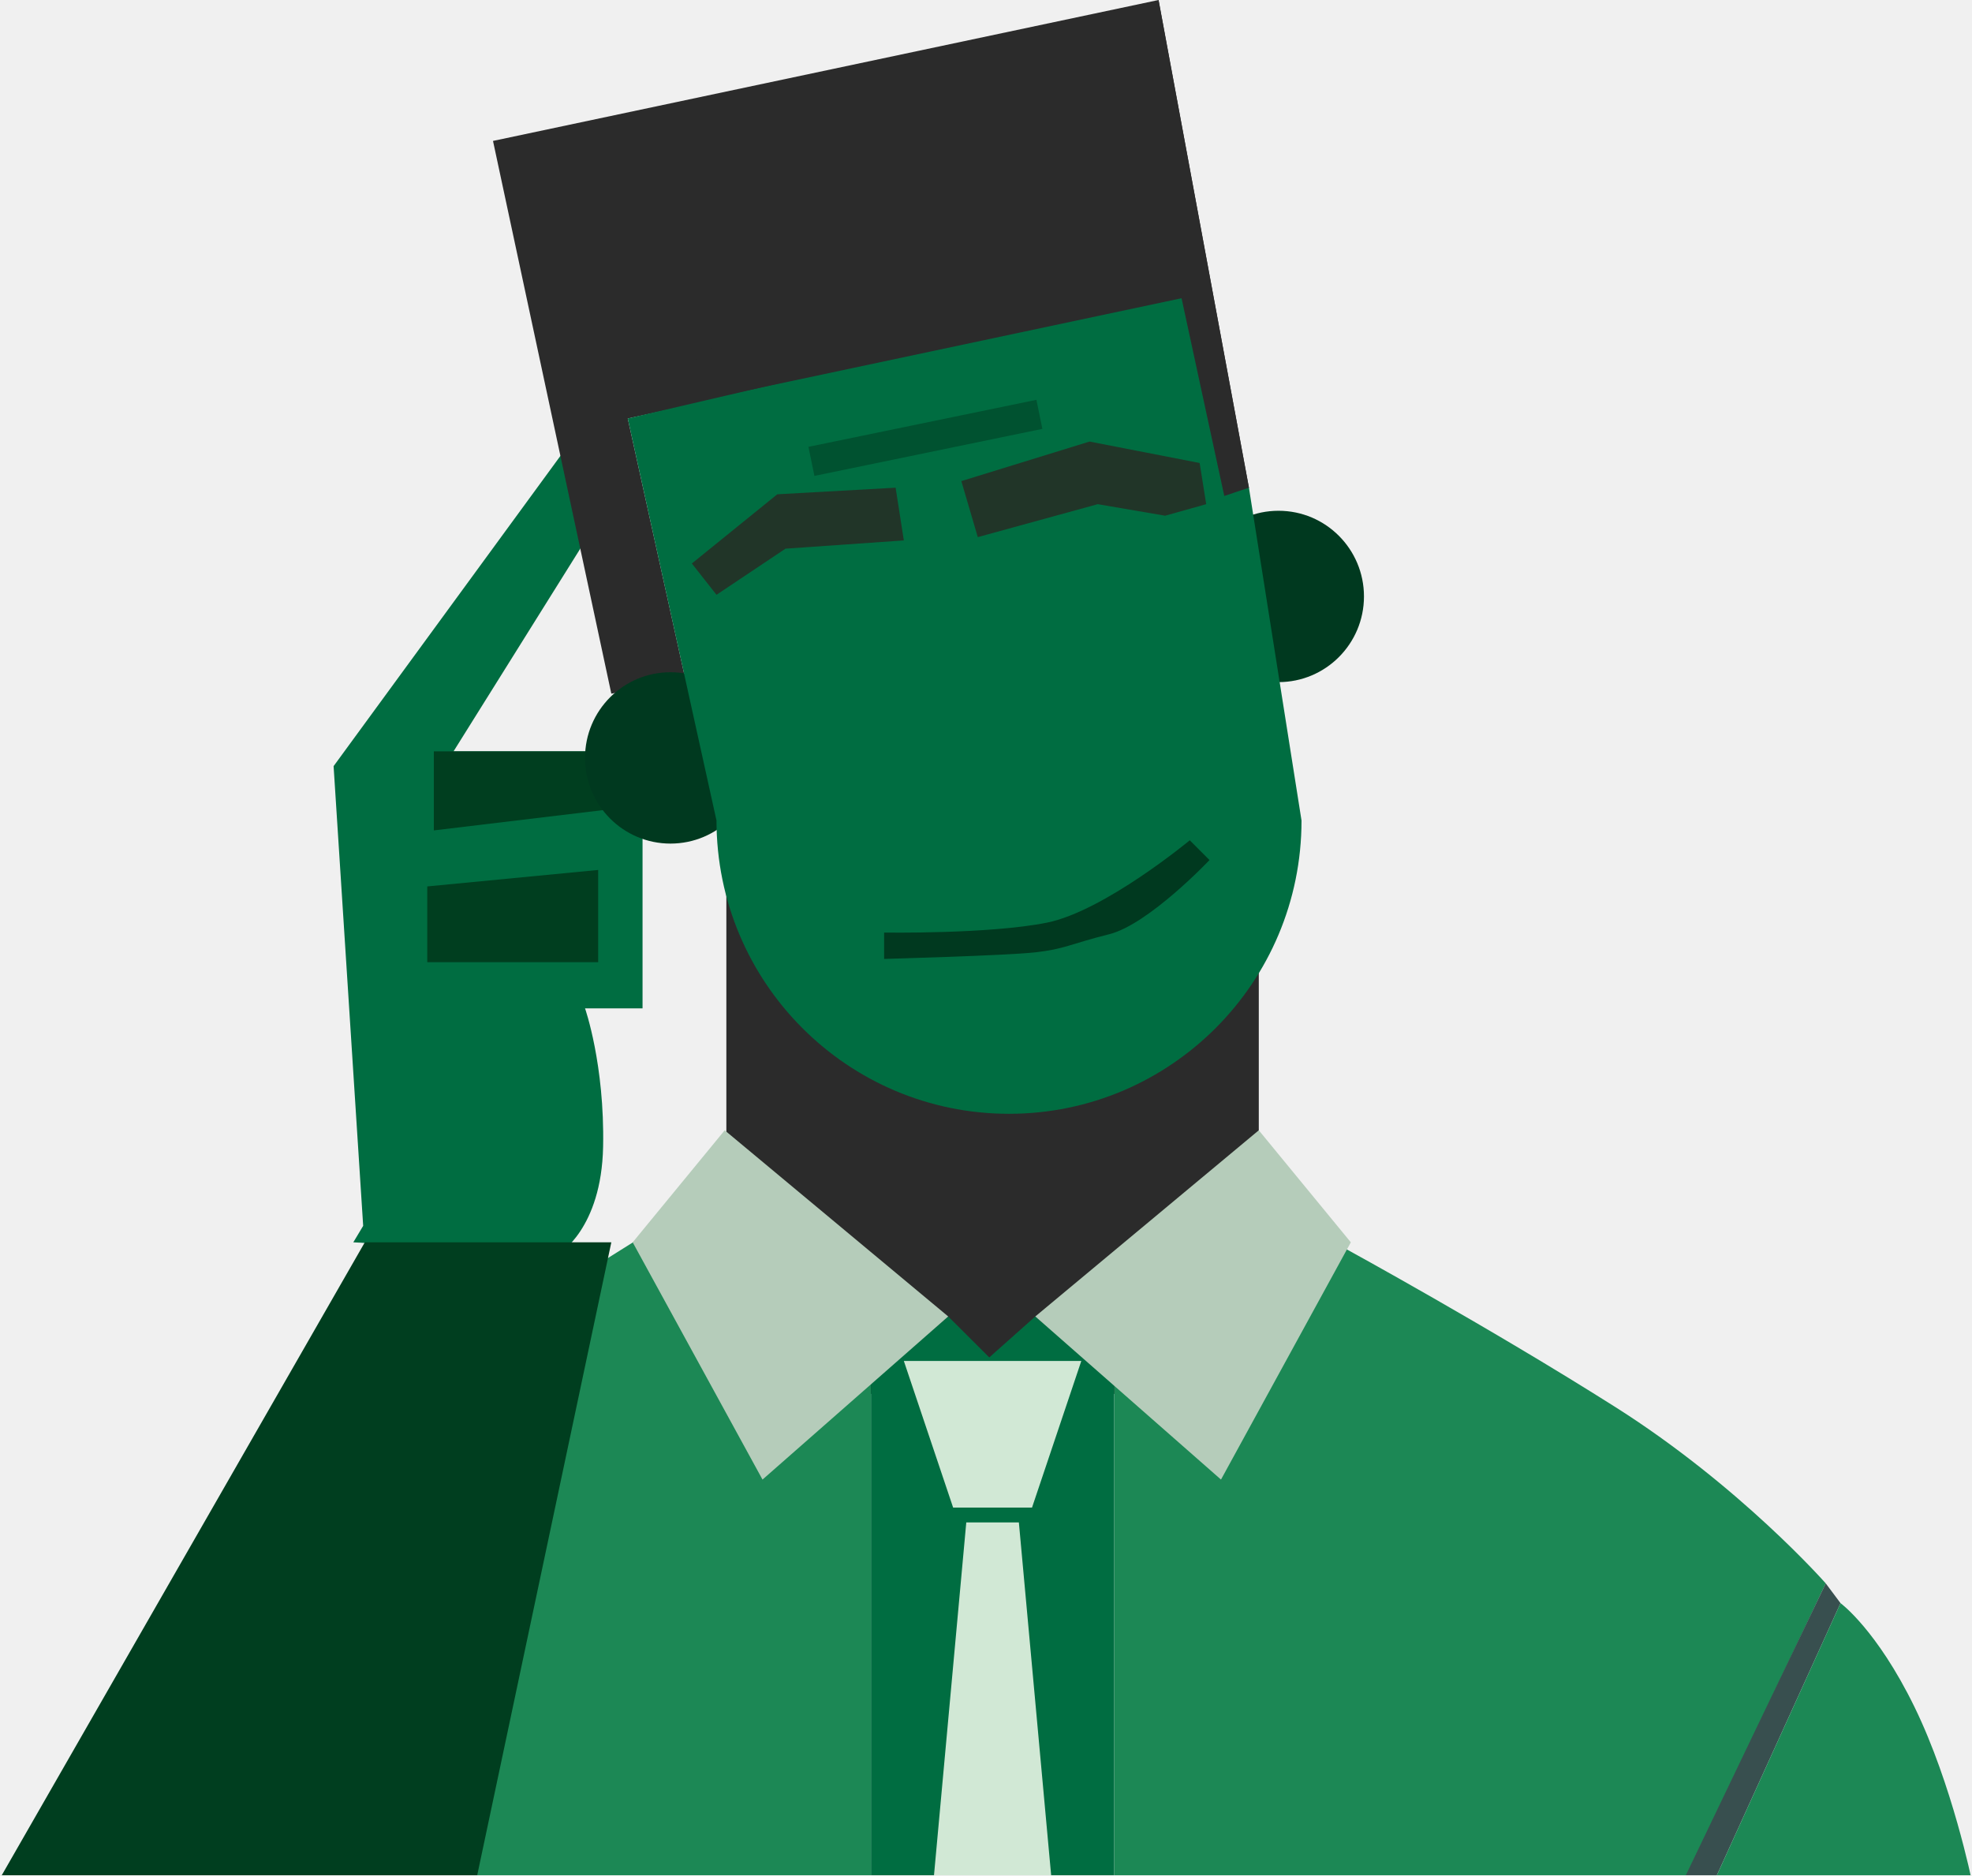
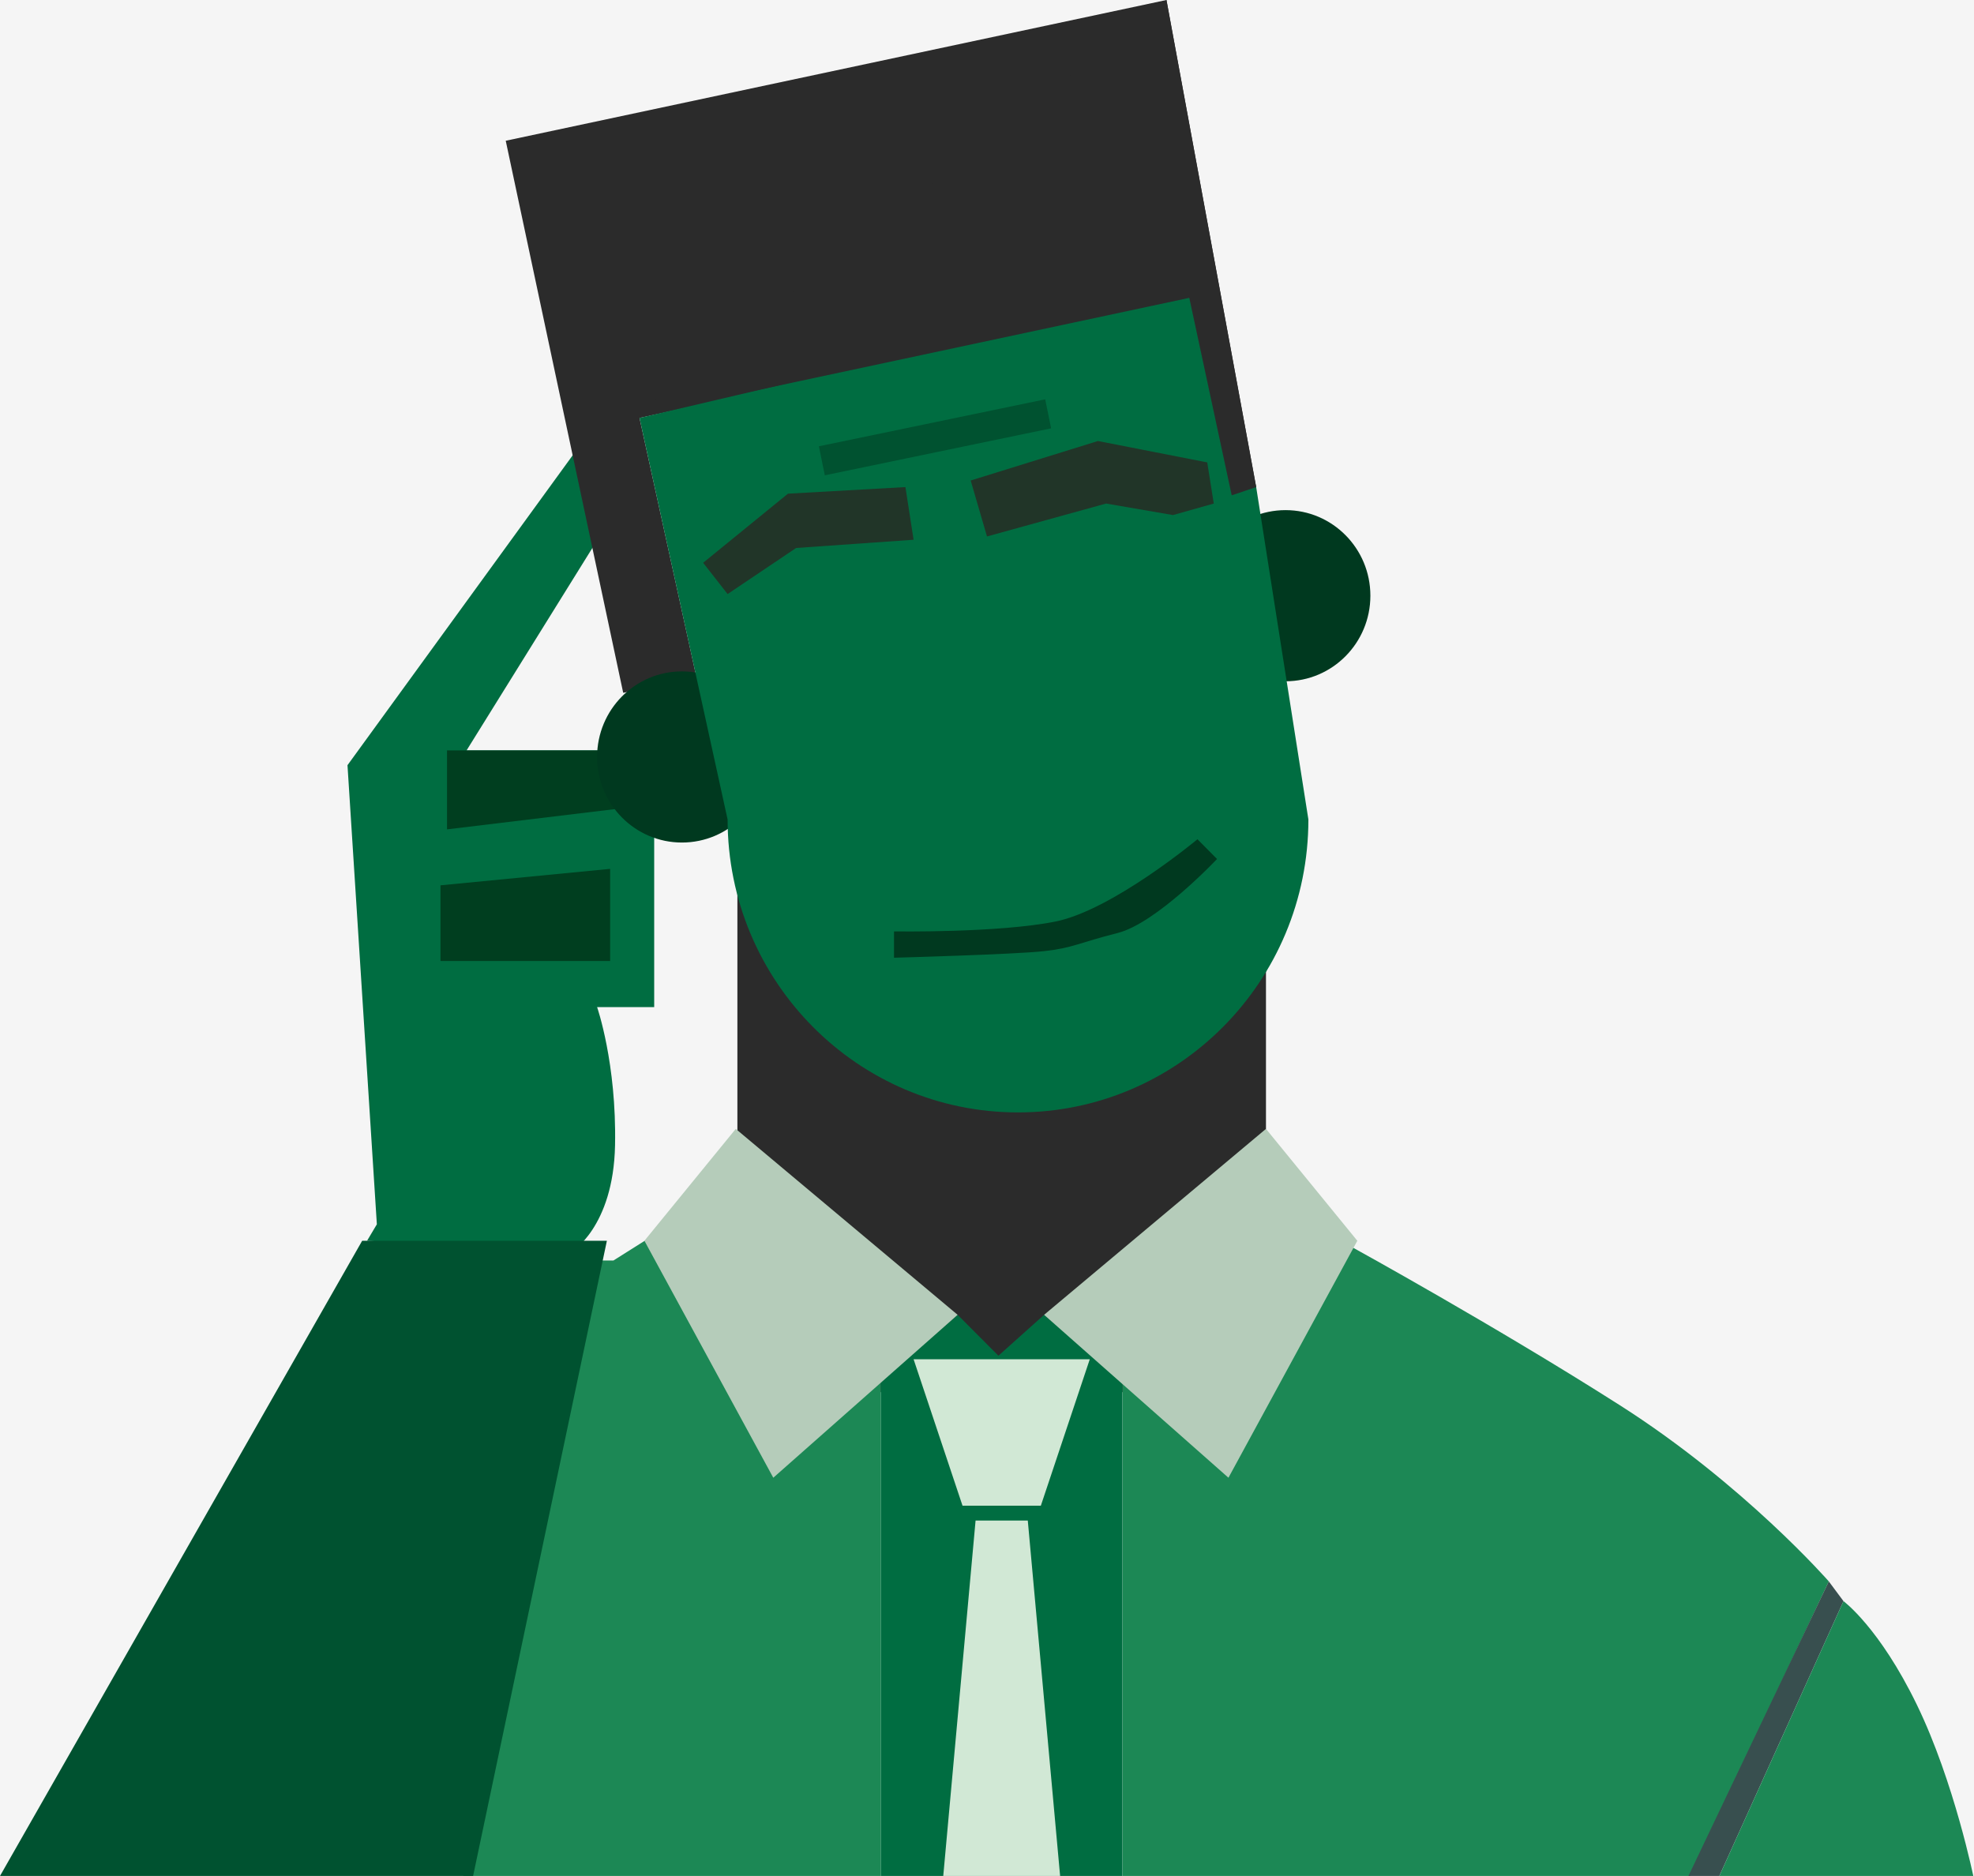
- <svg xmlns="http://www.w3.org/2000/svg" width="631" height="600" viewBox="0 0 631 600" fill="none">
-   <g clip-path="url(#clip0_3328_1083)">
-     <mask id="mask0_3328_1083" style="mask-type:luminance" maskUnits="userSpaceOnUse" x="0" y="0" width="631" height="602">
-       <path d="M631 0H0V602H631V0Z" fill="white" />
-     </mask>
-     <g mask="url(#mask0_3328_1083)">
-       <path d="M180.361 144.437L189.3 169.74L145.13 240.377H205.601V322.612H187.197C187.197 322.612 193.507 340.535 192.981 366.892C192.455 393.249 178.783 401.156 178.783 401.156L113.054 397.466L116.209 392.195L106.744 245.121L180.361 144.437Z" fill="#006D41" />
-       <path d="M232.418 190.826H402.788V445.964H232.418V190.826Z" fill="#2B2B2B" />
-       <path d="M144.078 403.792H192.455L205.075 395.885L278.692 403.792V601.999H144.078V403.792Z" fill="#1C8855" />
-       <path d="M138.82 240.377H200.343V258.3L138.82 265.68V240.377Z" fill="#003E1F" />
-       <path d="M136.717 283.603L191.403 278.332V307.852H136.717V283.603Z" fill="#003E1F" />
-       <path d="M116.735 397.468H195.61L152.492 600.946H0L116.735 397.468Z" fill="#003E1F" />
-       <path d="M278.692 442.274L303.406 421.188L316.552 434.288L331.275 421.188L356.515 442.274V600.945H278.692V442.274Z" fill="#006D41" />
-       <path d="M356.515 422.77L430.658 399.575C430.658 399.575 476.931 424.878 516.894 450.181C556.858 475.484 584.201 506.586 584.201 506.586L539.505 600.945H356.515V422.77Z" fill="#1C8855" />
-       <path d="M231.892 361.622L303.406 421.188L243.987 473.376L202.446 397.467L231.892 361.622Z" fill="#B5CCBA" />
-       <path d="M402.788 361.622L331.275 421.188L390.694 473.376L432.235 397.467L402.788 361.622Z" fill="#B5CCBA" />
-       <path d="M157.75 45.088L370.712 0L399.633 156.035L391.746 158.671L378.074 95.413L200.868 133.895L219.272 217.184L195.611 221.928L157.75 45.088Z" fill="#2B2B2B" />
-       <path d="M241.883 242.487C241.883 257.625 229.641 269.898 214.54 269.898C199.439 269.898 187.197 257.625 187.197 242.487C187.197 227.347 199.439 215.075 214.54 215.075C229.641 215.075 241.883 227.347 241.883 242.487Z" fill="#00391F" />
-       <path d="M436.442 190.827C436.442 205.965 424.199 218.238 409.098 218.238C393.997 218.238 381.755 205.965 381.755 190.827C381.755 175.687 393.997 163.415 409.098 163.415C424.199 163.415 436.442 175.687 436.442 190.827Z" fill="#00391F" />
-       <path d="M416.46 262.517C416.46 314.34 374.554 356.349 322.862 356.349C271.169 356.349 229.263 314.34 229.263 262.517L200.868 133.895L379.652 92.249L399.633 156.035L416.46 262.517Z" fill="#006D41" />
-       <path d="M199.291 133.368L370.713 0L399.633 156.035L391.746 158.671L378.074 95.413L199.291 133.368Z" fill="#2B2B2B" />
-       <path d="M289.208 435.422H345.998L330.223 482.338H304.983L289.208 435.422Z" fill="#D1E8D5" />
-       <path d="M336.533 601.999H298.673L309.19 487.081H326.017L336.533 601.999Z" fill="#D1E8D5" />
-       <path d="M584.201 506.585L588.933 512.911L548.444 601.999H538.453L584.201 506.585Z" fill="#384F4F" />
-       <path d="M588.933 512.911C588.933 512.911 600.502 521.345 612.596 546.121C624.69 570.897 631 601.999 631 601.999H548.444L588.933 512.911Z" fill="#1C8855" />
-       <path d="M282.898 298.363C282.898 298.363 316.552 298.891 334.956 295.201C353.36 291.511 380.703 268.843 380.703 268.843L387.013 275.169C387.013 275.169 367.558 295.728 354.938 298.891C342.318 302.053 340.74 303.635 331.275 304.689C321.81 305.743 282.898 306.798 282.898 306.798V298.363Z" fill="#00391F" />
-       <path d="M307.612 153.925L348.627 141.274L383.858 148.127L385.962 161.305L372.816 164.995L351.257 161.305L312.871 171.848L307.612 153.925Z" fill="#213528" />
-       <path d="M258.686 142.964L331.631 127.919L333.539 137.213L260.594 152.259L258.686 142.964Z" fill="#005230" />
-       <path d="M248.719 158.143L286.579 156.034L289.208 172.903L251.348 175.539L229.263 190.299L221.376 180.283L248.719 158.143Z" fill="#213528" />
-     </g>
+ <svg xmlns="http://www.w3.org/2000/svg" width="786" height="747" viewBox="0 0 786 747" fill="none">
+   <g clip-path="url(#clip0_3330_1117)">
+     <path d="M786 0H0V747H786V0Z" fill="#F5F5F5" />
+     <path d="M229.304 179.541L240.347 210.994L185.782 298.799H260.484V401.02H237.749C237.749 401.02 245.544 423.299 244.894 456.062C244.245 488.825 227.355 498.654 227.355 498.654L146.157 494.067L150.055 487.515L138.362 304.696L229.304 179.541Z" fill="#006D41" />
+     <path d="M293.613 237.204H504.079V554.351H293.613V237.204Z" fill="#2B2B2B" />
+     <path d="M184.483 501.931H244.245L259.835 492.102L350.777 501.931V748.31H184.483V501.931Z" fill="#1C8855" />
+     <path d="M177.987 298.799H253.988V321.078L177.987 330.251V298.799Z" fill="#003E1F" />
+     <path d="M175.388 352.53L242.945 345.978V382.672H175.388V352.53Z" fill="#003E1F" />
+     <path d="M144.208 494.068H241.646L188.38 747H0L144.208 494.068Z" fill="#005230" />
+     <path d="M350.777 549.764L381.307 523.554L397.547 539.837L415.736 523.554L446.916 549.764V746.998H350.777V549.764Z" fill="#006D41" />
+     <path d="M446.916 525.52L538.507 496.688C538.507 496.688 595.671 528.141 645.04 559.593C694.408 591.046 728.187 629.706 728.187 629.706L672.972 746.999H446.916V525.52Z" fill="#1C8855" />
+     <path d="M292.964 449.511L381.307 523.554L307.904 588.427L256.587 494.069L292.964 449.511Z" fill="#B5CCBA" />
+     <path d="M504.079 449.511L415.736 523.554L489.139 588.427L540.456 494.069L504.079 449.511Z" fill="#B5CCBA" />
+     <path d="M201.372 56.046L464.455 0L500.182 193.958L490.438 197.234L473.549 118.603L254.638 166.437L277.374 269.968L248.143 275.866L201.372 56.046Z" fill="#2B2B2B" />
+     <path d="M305.306 301.421C305.306 320.239 290.182 335.495 271.527 335.495C252.872 335.495 237.749 320.239 237.749 301.421C237.749 282.602 252.872 267.347 271.527 267.347C290.182 267.347 305.306 282.602 305.306 301.421Z" fill="#00391F" />
+     <path d="M545.653 237.205C545.653 256.023 530.529 271.279 511.874 271.279C493.22 271.279 478.096 256.023 478.096 237.205C478.096 218.386 493.22 203.131 511.874 203.131C530.529 203.131 545.653 218.386 545.653 237.205Z" fill="#00391F" />
+     <path d="M520.969 326.32C520.969 390.737 469.2 442.956 405.342 442.956C341.484 442.956 289.716 390.737 289.716 326.32L254.638 166.437L475.497 114.67L500.182 193.958L520.969 326.32Z" fill="#006D41" />
+     <path d="M252.689 165.782L464.455 0L500.182 193.958L490.438 197.234L473.549 118.603L252.689 165.782Z" fill="#2B2B2B" />
+     <path d="M363.769 541.248H433.924L414.436 599.566H383.256L363.769 541.248Z" fill="#D1E8D5" />
+     <path d="M422.231 748.309H375.461L388.453 605.462H409.24L422.231 748.309Z" fill="#D1E8D5" />
+     <path d="M728.187 629.707L734.033 637.57L684.015 748.309H671.673L728.187 629.707Z" fill="#384F4F" />
+     <path d="M734.033 637.57C734.033 637.57 748.324 648.054 763.264 678.851C778.205 709.649 786 748.309 786 748.309H684.015L734.033 637.57Z" fill="#1C8855" />
+     <path d="M355.974 370.878C355.974 370.878 397.547 371.533 420.283 366.946C443.018 362.359 476.797 334.183 476.797 334.183L484.592 342.046C484.592 342.046 460.557 367.602 444.967 371.533C429.377 375.465 427.428 377.43 415.735 378.741C404.043 380.052 355.974 381.362 355.974 381.362V370.878Z" fill="#00391F" />
+     <path d="M386.504 191.336L437.172 175.609L480.694 184.128L483.293 200.509L467.053 205.096L440.42 200.509L393 213.615L386.504 191.336Z" fill="#213528" />
+     <path d="M326.063 177.71L416.176 159.009L418.533 170.561L328.419 189.264L326.063 177.71Z" fill="#005230" />
+     <path d="M313.75 196.578L360.521 193.957L363.769 214.925L316.998 218.201L289.716 236.549L279.972 224.099L313.75 196.578Z" fill="#213528" />
  </g>
  <defs>
-     <clipPath id="clip0_3328_1083">
-       <rect width="631" height="600" fill="white" />
+     <clipPath id="clip0_3330_1117">
+       <rect width="786" height="747" fill="white" />
    </clipPath>
  </defs>
</svg>
